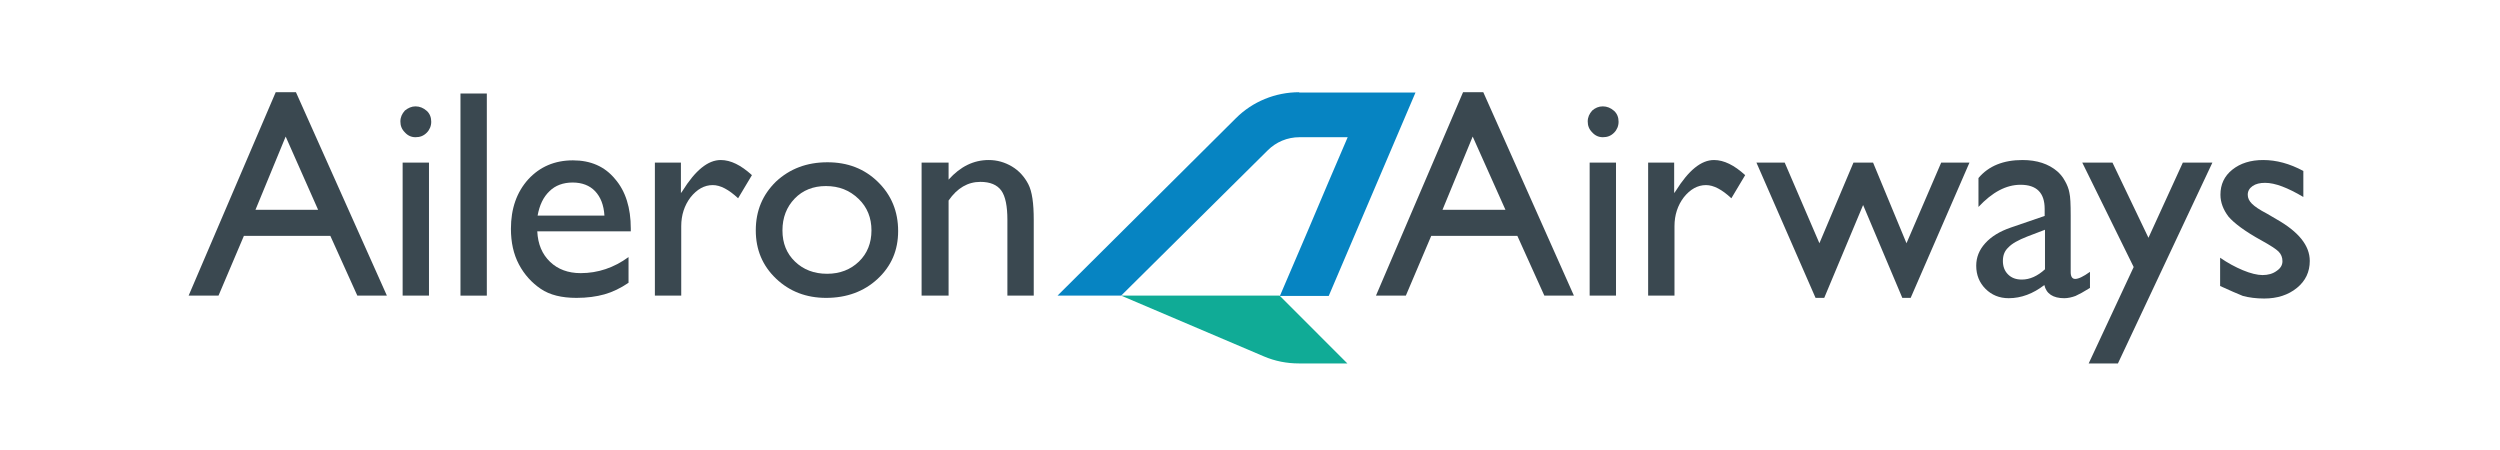
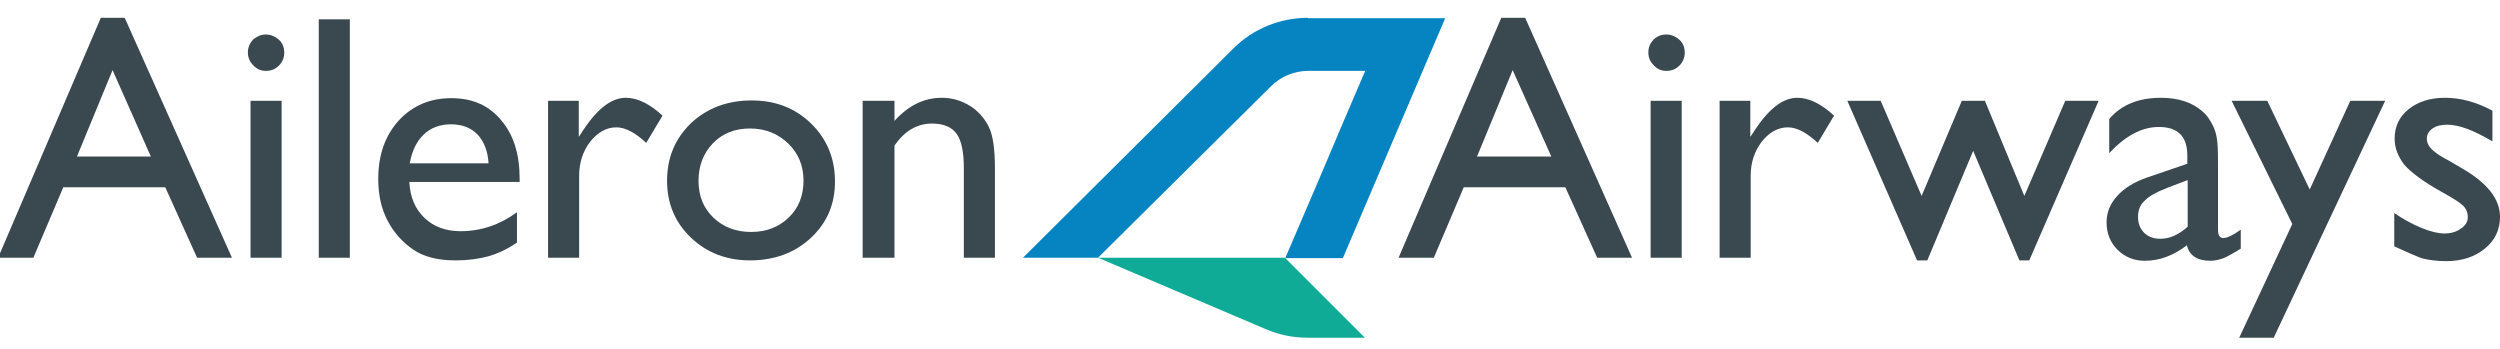
- <svg xmlns="http://www.w3.org/2000/svg" version="1.1" id="Layer_1" x="0px" y="0px" viewBox="0 0 778 140" style="enable-background:new 0 0 778 140;" xml:space="preserve">
+ <svg xmlns="http://www.w3.org/2000/svg" version="1.1" id="Layer_1" x="0px" y="0px" viewBox="0 0 659.6 92" style="enable-background:new 0 0 659.6 92;" xml:space="preserve">
  <style type="text/css">
	.st0{fill:#3A4850;}
	.st1{fill:#0684C2;}
	.st2{fill:#10AB96;}
</style>
-   <path class="st0" d="M99,65.3L88.9,42.5l-9.4,22.8H99z M85.8,28.7h6.3L120.4,92h-9.2l-8.4-18.6H75.9L68,92h-9.3L85.8,28.7z" />
-   <path class="st0" d="M125.3,50.6h8.2V92h-8.2V50.6z M129.3,33.1c1.3,0,2.5,0.5,3.5,1.4c1,0.9,1.4,2.1,1.4,3.4c0,1.3-0.5,2.5-1.4,3.4  c-1,1-2.1,1.4-3.5,1.4c-1.3,0-2.4-0.5-3.3-1.5c-1-1-1.4-2.1-1.4-3.4c0-1.3,0.5-2.4,1.4-3.4C127,33.6,128.1,33.1,129.3,33.1" />
-   <rect x="143.3" y="29.1" class="st0" width="8.2" height="62.9" />
-   <path class="st0" d="M167.3,67.1h20.8c-0.2-3.3-1.2-5.8-2.9-7.6c-1.7-1.8-4.1-2.7-7-2.7c-2.9,0-5.4,0.9-7.2,2.7  C169.1,61.3,167.9,63.8,167.3,67.1 M196.3,72h-29.1c0.2,4,1.5,7.1,4,9.5c2.4,2.3,5.6,3.5,9.5,3.5c5.4,0,10.4-1.7,14.9-5v8  c-2.5,1.7-5,2.9-7.5,3.6c-2.5,0.7-5.4,1.1-8.7,1.1c-4.6,0-8.3-0.9-11.1-2.8c-2.8-1.9-5.1-4.4-6.8-7.6c-1.7-3.2-2.5-6.9-2.5-11.1  c0-6.3,1.8-11.4,5.4-15.4c3.6-3.9,8.2-5.9,13.9-5.9c5.5,0,9.9,1.9,13.1,5.8c3.3,3.8,4.9,9,4.9,15.4V72z" />
-   <path class="st0" d="M211.9,50.6v9.5l0.5-0.7c4-6.4,7.9-9.6,11.9-9.6c3.1,0,6.3,1.6,9.7,4.7l-4.3,7.2c-2.9-2.7-5.5-4.1-7.9-4.1  c-2.6,0-4.9,1.3-6.9,3.8c-1.9,2.5-2.9,5.5-2.9,9V92h-8.2V50.6H211.9z" />
-   <path class="st0" d="M257,57.9c-3.9,0-7.2,1.3-9.7,3.9c-2.5,2.6-3.8,5.9-3.8,9.9c0,4,1.3,7.2,3.9,9.7c2.6,2.5,5.9,3.8,10,3.8  c4,0,7.3-1.3,9.9-3.8c2.6-2.5,3.9-5.8,3.9-9.7c0-3.9-1.3-7.2-4-9.8C264.4,59.2,261.1,57.9,257,57.9 M257.5,50.5  c6.3,0,11.5,2,15.7,6.1c4.2,4.1,6.3,9.2,6.3,15.3c0,6-2.1,10.9-6.4,14.9c-4.2,3.9-9.6,5.9-16,5.9c-6.2,0-11.4-2-15.6-6  c-4.2-4-6.3-9-6.3-15c0-6.1,2.1-11.1,6.3-15.2C245.8,52.5,251.1,50.5,257.5,50.5" />
-   <path class="st0" d="M295.2,50.6v5.3c3.7-4.1,7.8-6.1,12.5-6.1c2.6,0,5,0.7,7.2,2c2.2,1.3,3.9,3.2,5.1,5.5c1.2,2.3,1.7,6,1.7,11.1  V92h-8.2V68.4c0-4.2-0.6-7.3-1.9-9.1c-1.3-1.8-3.5-2.7-6.5-2.7c-3.9,0-7.2,1.9-9.9,5.8V92h-8.4V50.6H295.2z" />
-   <path class="st0" d="M468.5,65.3l-10.2-22.8l-9.4,22.8H468.5z M455.3,28.7h6.3L489.8,92h-9.2l-8.4-18.6h-26.8L437.5,92h-9.3  L455.3,28.7z" />
-   <path class="st0" d="M494.7,50.6h8.2V92h-8.2V50.6z M498.8,33.1c1.3,0,2.5,0.5,3.5,1.4c1,0.9,1.4,2.1,1.4,3.4c0,1.3-0.5,2.5-1.4,3.4  c-1,1-2.1,1.4-3.5,1.4c-1.3,0-2.4-0.5-3.3-1.5c-1-1-1.4-2.1-1.4-3.4c0-1.3,0.5-2.4,1.4-3.4C496.4,33.6,497.5,33.1,498.8,33.1" />
-   <path class="st0" d="M521,50.6v9.5l0.5-0.7c4-6.4,7.9-9.6,11.9-9.6c3.1,0,6.3,1.6,9.7,4.7l-4.3,7.2c-2.9-2.7-5.5-4.1-7.9-4.1  c-2.6,0-4.9,1.3-6.9,3.8c-1.9,2.5-2.9,5.5-2.9,9V92h-8.2V50.6H521z" />
-   <polygon class="st0" points="604.1,50.6 612.9,50.6 594.6,92.7 592,92.7 579.8,63.8 567.7,92.7 565,92.7 546.6,50.6 555.4,50.6   566.2,75.7 576.8,50.6 582.9,50.6 593.3,75.7 " />
-   <path class="st0" d="M636.4,83.8V71.5l-5.5,2.1c-2.8,1.1-4.8,2.2-5.9,3.4c-1.2,1.1-1.7,2.5-1.7,4.2c0,1.7,0.5,3.1,1.6,4.2  c1.1,1.1,2.5,1.6,4.3,1.6C631.7,87,634.1,85.9,636.4,83.8 M644.4,67.1v17.6c0,1.4,0.5,2.1,1.4,2.1c1,0,2.5-0.7,4.6-2.2v5  c-1.9,1.2-3.4,2-4.5,2.5c-1.1,0.4-2.3,0.7-3.5,0.7c-3.5,0-5.6-1.4-6.2-4.1c-3.5,2.7-7.2,4.1-11.1,4.1c-2.9,0-5.3-1-7.2-2.9  c-1.9-1.9-2.9-4.3-2.9-7.2c0-2.6,0.9-4.9,2.8-7c1.9-2.1,4.5-3.7,8-4.9l10.5-3.6v-2.2c0-5-2.5-7.5-7.5-7.5c-4.5,0-8.8,2.3-13.1,6.9  v-9c3.2-3.8,7.8-5.6,13.7-5.6c4.5,0,8.1,1.2,10.8,3.5c0.9,0.8,1.7,1.7,2.4,3c0.7,1.2,1.2,2.5,1.4,3.7  C644.3,61.2,644.4,63.6,644.4,67.1" />
-   <polygon class="st0" points="679.3,50.6 688.5,50.6 659.1,113.1 650,113.1 664,83.1 648,50.6 657.4,50.6 668.6,74 " />
-   <path class="st0" d="M690.9,89v-8.8c2.3,1.6,4.7,2.9,7.1,3.9c2.4,1,4.5,1.5,6.1,1.5c1.7,0,3.2-0.4,4.4-1.3c1.2-0.8,1.8-1.8,1.8-3  c0-1.2-0.4-2.2-1.2-3c-0.8-0.8-2.5-1.9-5.2-3.4c-5.3-2.9-8.7-5.5-10.4-7.5c-1.6-2.1-2.5-4.4-2.5-6.8c0-3.2,1.2-5.8,3.7-7.8  c2.5-2,5.7-3,9.6-3c4.1,0,8.2,1.1,12.5,3.4v8.1c-4.9-2.9-8.8-4.4-11.9-4.4c-1.6,0-2.9,0.3-3.9,1c-1,0.7-1.5,1.6-1.5,2.7  c0,1,0.4,1.9,1.3,2.8c0.9,0.9,2.4,1.9,4.7,3.1l2.9,1.7c6.9,3.9,10.4,8.2,10.4,13c0,3.4-1.3,6.2-4,8.4c-2.7,2.2-6.1,3.3-10.2,3.3  c-2.5,0-4.7-0.3-6.6-0.8C696.3,91.4,693.9,90.4,690.9,89" />
-   <path class="st1" d="M404.3,28.7c-7.4,0-14.5,2.9-19.7,8.1L329.1,92h19.8l34.6-34.3l11-10.9c2.6-2.6,6.1-4.1,9.9-4.1h15l-6,14  l-6.4,15.1l-2.7,6.3l-6,14h15.2l27-63.3H404.3z" />
-   <path class="st2" d="M348.9,92l44.4,18.9c3.5,1.5,7.2,2.2,10.9,2.2h15.1L398.2,92H348.9z" />
+   <path class="st0" d="M39.8,41.3L29.7,18.5l-9.4,22.8H39.8z M26.6,4.7h6.3L61.2,68H52l-8.4-18.6H16.7L8.8,68h-9.3L26.6,4.7z" />
+   <path class="st0" d="M66.1,26.6h8.2V68h-8.2V26.6z M70.1,9.1c1.3,0,2.5,0.5,3.5,1.4s1.4,2.1,1.4,3.4c0,1.3-0.5,2.5-1.4,3.4  c-1,1-2.1,1.4-3.5,1.4c-1.3,0-2.4-0.5-3.3-1.5c-1-1-1.4-2.1-1.4-3.4c0-1.3,0.5-2.4,1.4-3.4C67.8,9.6,68.9,9.1,70.1,9.1" />
+   <rect x="84.1" y="5.1" class="st0" width="8.2" height="62.9" />
+   <path class="st0" d="M108.1,43.1h20.8c-0.2-3.3-1.2-5.8-2.9-7.6s-4.1-2.7-7-2.7s-5.4,0.9-7.2,2.7C109.9,37.3,108.7,39.8,108.1,43.1   M137.1,48H108c0.2,4,1.5,7.1,4,9.5c2.4,2.3,5.6,3.5,9.5,3.5c5.4,0,10.4-1.7,14.9-5v8c-2.5,1.7-5,2.9-7.5,3.6s-5.4,1.1-8.7,1.1  c-4.6,0-8.3-0.9-11.1-2.8s-5.1-4.4-6.8-7.6s-2.5-6.9-2.5-11.1c0-6.3,1.8-11.4,5.4-15.4c3.6-3.9,8.2-5.9,13.9-5.9  c5.5,0,9.9,1.9,13.1,5.8c3.3,3.8,4.9,9,4.9,15.4L137.1,48L137.1,48z" />
+   <path class="st0" d="M152.7,26.6v9.5l0.5-0.7c4-6.4,7.9-9.6,11.9-9.6c3.1,0,6.3,1.6,9.7,4.7l-4.3,7.2c-2.9-2.7-5.5-4.1-7.9-4.1  c-2.6,0-4.9,1.3-6.9,3.8c-1.9,2.5-2.9,5.5-2.9,9V68h-8.2V26.6H152.7z" />
+   <path class="st0" d="M197.8,33.9c-3.9,0-7.2,1.3-9.7,3.9c-2.5,2.6-3.8,5.9-3.8,9.9s1.3,7.2,3.9,9.7c2.6,2.5,5.9,3.8,10,3.8  c4,0,7.3-1.3,9.9-3.8s3.9-5.8,3.9-9.7c0-3.9-1.3-7.2-4-9.8C205.2,35.2,201.9,33.9,197.8,33.9 M198.3,26.5c6.3,0,11.5,2,15.7,6.1  s6.3,9.2,6.3,15.3c0,6-2.1,10.9-6.4,14.9c-4.2,3.9-9.6,5.9-16,5.9c-6.2,0-11.4-2-15.6-6c-4.2-4-6.3-9-6.3-15  c0-6.1,2.1-11.1,6.3-15.2C186.6,28.5,191.9,26.5,198.3,26.5" />
+   <path class="st0" d="M236,26.6v5.3c3.7-4.1,7.8-6.1,12.5-6.1c2.6,0,5,0.7,7.2,2s3.9,3.2,5.1,5.5s1.7,6,1.7,11.1V68h-8.2V44.4  c0-4.2-0.6-7.3-1.9-9.1s-3.5-2.7-6.5-2.7c-3.9,0-7.2,1.9-9.9,5.8V68h-8.4V26.6H236z" />
+   <path class="st0" d="M409.3,41.3l-10.2-22.8l-9.4,22.8H409.3z M396.1,4.7h6.3L430.6,68h-9.2L413,49.4h-26.8L378.3,68H369L396.1,4.7z  " />
+   <path class="st0" d="M435.5,26.6h8.2V68h-8.2V26.6z M439.6,9.1c1.3,0,2.5,0.5,3.5,1.4s1.4,2.1,1.4,3.4c0,1.3-0.5,2.5-1.4,3.4  c-1,1-2.1,1.4-3.5,1.4c-1.3,0-2.4-0.5-3.3-1.5c-1-1-1.4-2.1-1.4-3.4c0-1.3,0.5-2.4,1.4-3.4C437.2,9.6,438.3,9.1,439.6,9.1" />
+   <path class="st0" d="M461.8,26.6v9.5l0.5-0.7c4-6.4,7.9-9.6,11.9-9.6c3.1,0,6.3,1.6,9.7,4.7l-4.3,7.2c-2.9-2.7-5.5-4.1-7.9-4.1  c-2.6,0-4.9,1.3-6.9,3.8c-1.9,2.5-2.9,5.5-2.9,9V68h-8.2V26.6H461.8z" />
+   <polygon class="st0" points="544.9,26.6 553.7,26.6 535.4,68.7 532.8,68.7 520.6,39.8 508.5,68.7 505.8,68.7 487.4,26.6 496.2,26.6   507,51.7 517.6,26.6 523.7,26.6 534.1,51.7 " />
+   <path class="st0" d="M577.2,59.8V47.5l-5.5,2.1c-2.8,1.1-4.8,2.2-5.9,3.4c-1.2,1.1-1.7,2.5-1.7,4.2s0.5,3.1,1.6,4.2s2.5,1.6,4.3,1.6  C572.5,63,574.9,61.9,577.2,59.8 M585.2,43.1v17.6c0,1.4,0.5,2.1,1.4,2.1c1,0,2.5-0.7,4.6-2.2v5c-1.9,1.2-3.4,2-4.5,2.5  c-1.1,0.4-2.3,0.7-3.5,0.7c-3.5,0-5.6-1.4-6.2-4.1c-3.5,2.7-7.2,4.1-11.1,4.1c-2.9,0-5.3-1-7.2-2.9s-2.9-4.3-2.9-7.2  c0-2.6,0.9-4.9,2.8-7c1.9-2.1,4.5-3.7,8-4.9l10.5-3.6V41c0-5-2.5-7.5-7.5-7.5c-4.5,0-8.8,2.3-13.1,6.9v-9c3.2-3.8,7.8-5.6,13.7-5.6  c4.5,0,8.1,1.2,10.8,3.5c0.9,0.8,1.7,1.7,2.4,3c0.7,1.2,1.2,2.5,1.4,3.7C585.1,37.2,585.2,39.6,585.2,43.1" />
+   <polygon class="st0" points="620.1,26.6 629.3,26.6 599.9,89.1 590.8,89.1 604.8,59.1 588.8,26.6 598.2,26.6 609.4,50 " />
+   <path class="st0" d="M631.7,65v-8.8c2.3,1.6,4.7,2.9,7.1,3.9c2.4,1,4.5,1.5,6.1,1.5c1.7,0,3.2-0.4,4.4-1.3c1.2-0.8,1.8-1.8,1.8-3  s-0.4-2.2-1.2-3s-2.5-1.9-5.2-3.4c-5.3-2.9-8.7-5.5-10.4-7.5c-1.6-2.1-2.5-4.4-2.5-6.8c0-3.2,1.2-5.8,3.7-7.8s5.7-3,9.6-3  c4.1,0,8.2,1.1,12.5,3.4v8.1c-4.9-2.9-8.8-4.4-11.9-4.4c-1.6,0-2.9,0.3-3.9,1s-1.5,1.6-1.5,2.7c0,1,0.4,1.9,1.3,2.8  c0.9,0.9,2.4,1.9,4.7,3.1l2.9,1.7c6.9,3.9,10.4,8.2,10.4,13c0,3.4-1.3,6.2-4,8.4c-2.7,2.2-6.1,3.3-10.2,3.3c-2.5,0-4.7-0.3-6.6-0.8  C637.1,67.4,634.7,66.4,631.7,65" />
+   <path class="st1" d="M345.1,4.7c-7.4,0-14.5,2.9-19.7,8.1L269.9,68h19.8l34.6-34.3l11-10.9c2.6-2.6,6.1-4.1,9.9-4.1h15l-6,14  l-6.4,15.1l-2.7,6.3l-6,14h15.2l27-63.3h-36.2V4.7z" />
+   <path class="st2" d="M289.7,68l44.4,18.9c3.5,1.5,7.2,2.2,10.9,2.2h15.1L339,68H289.7z" />
</svg>
